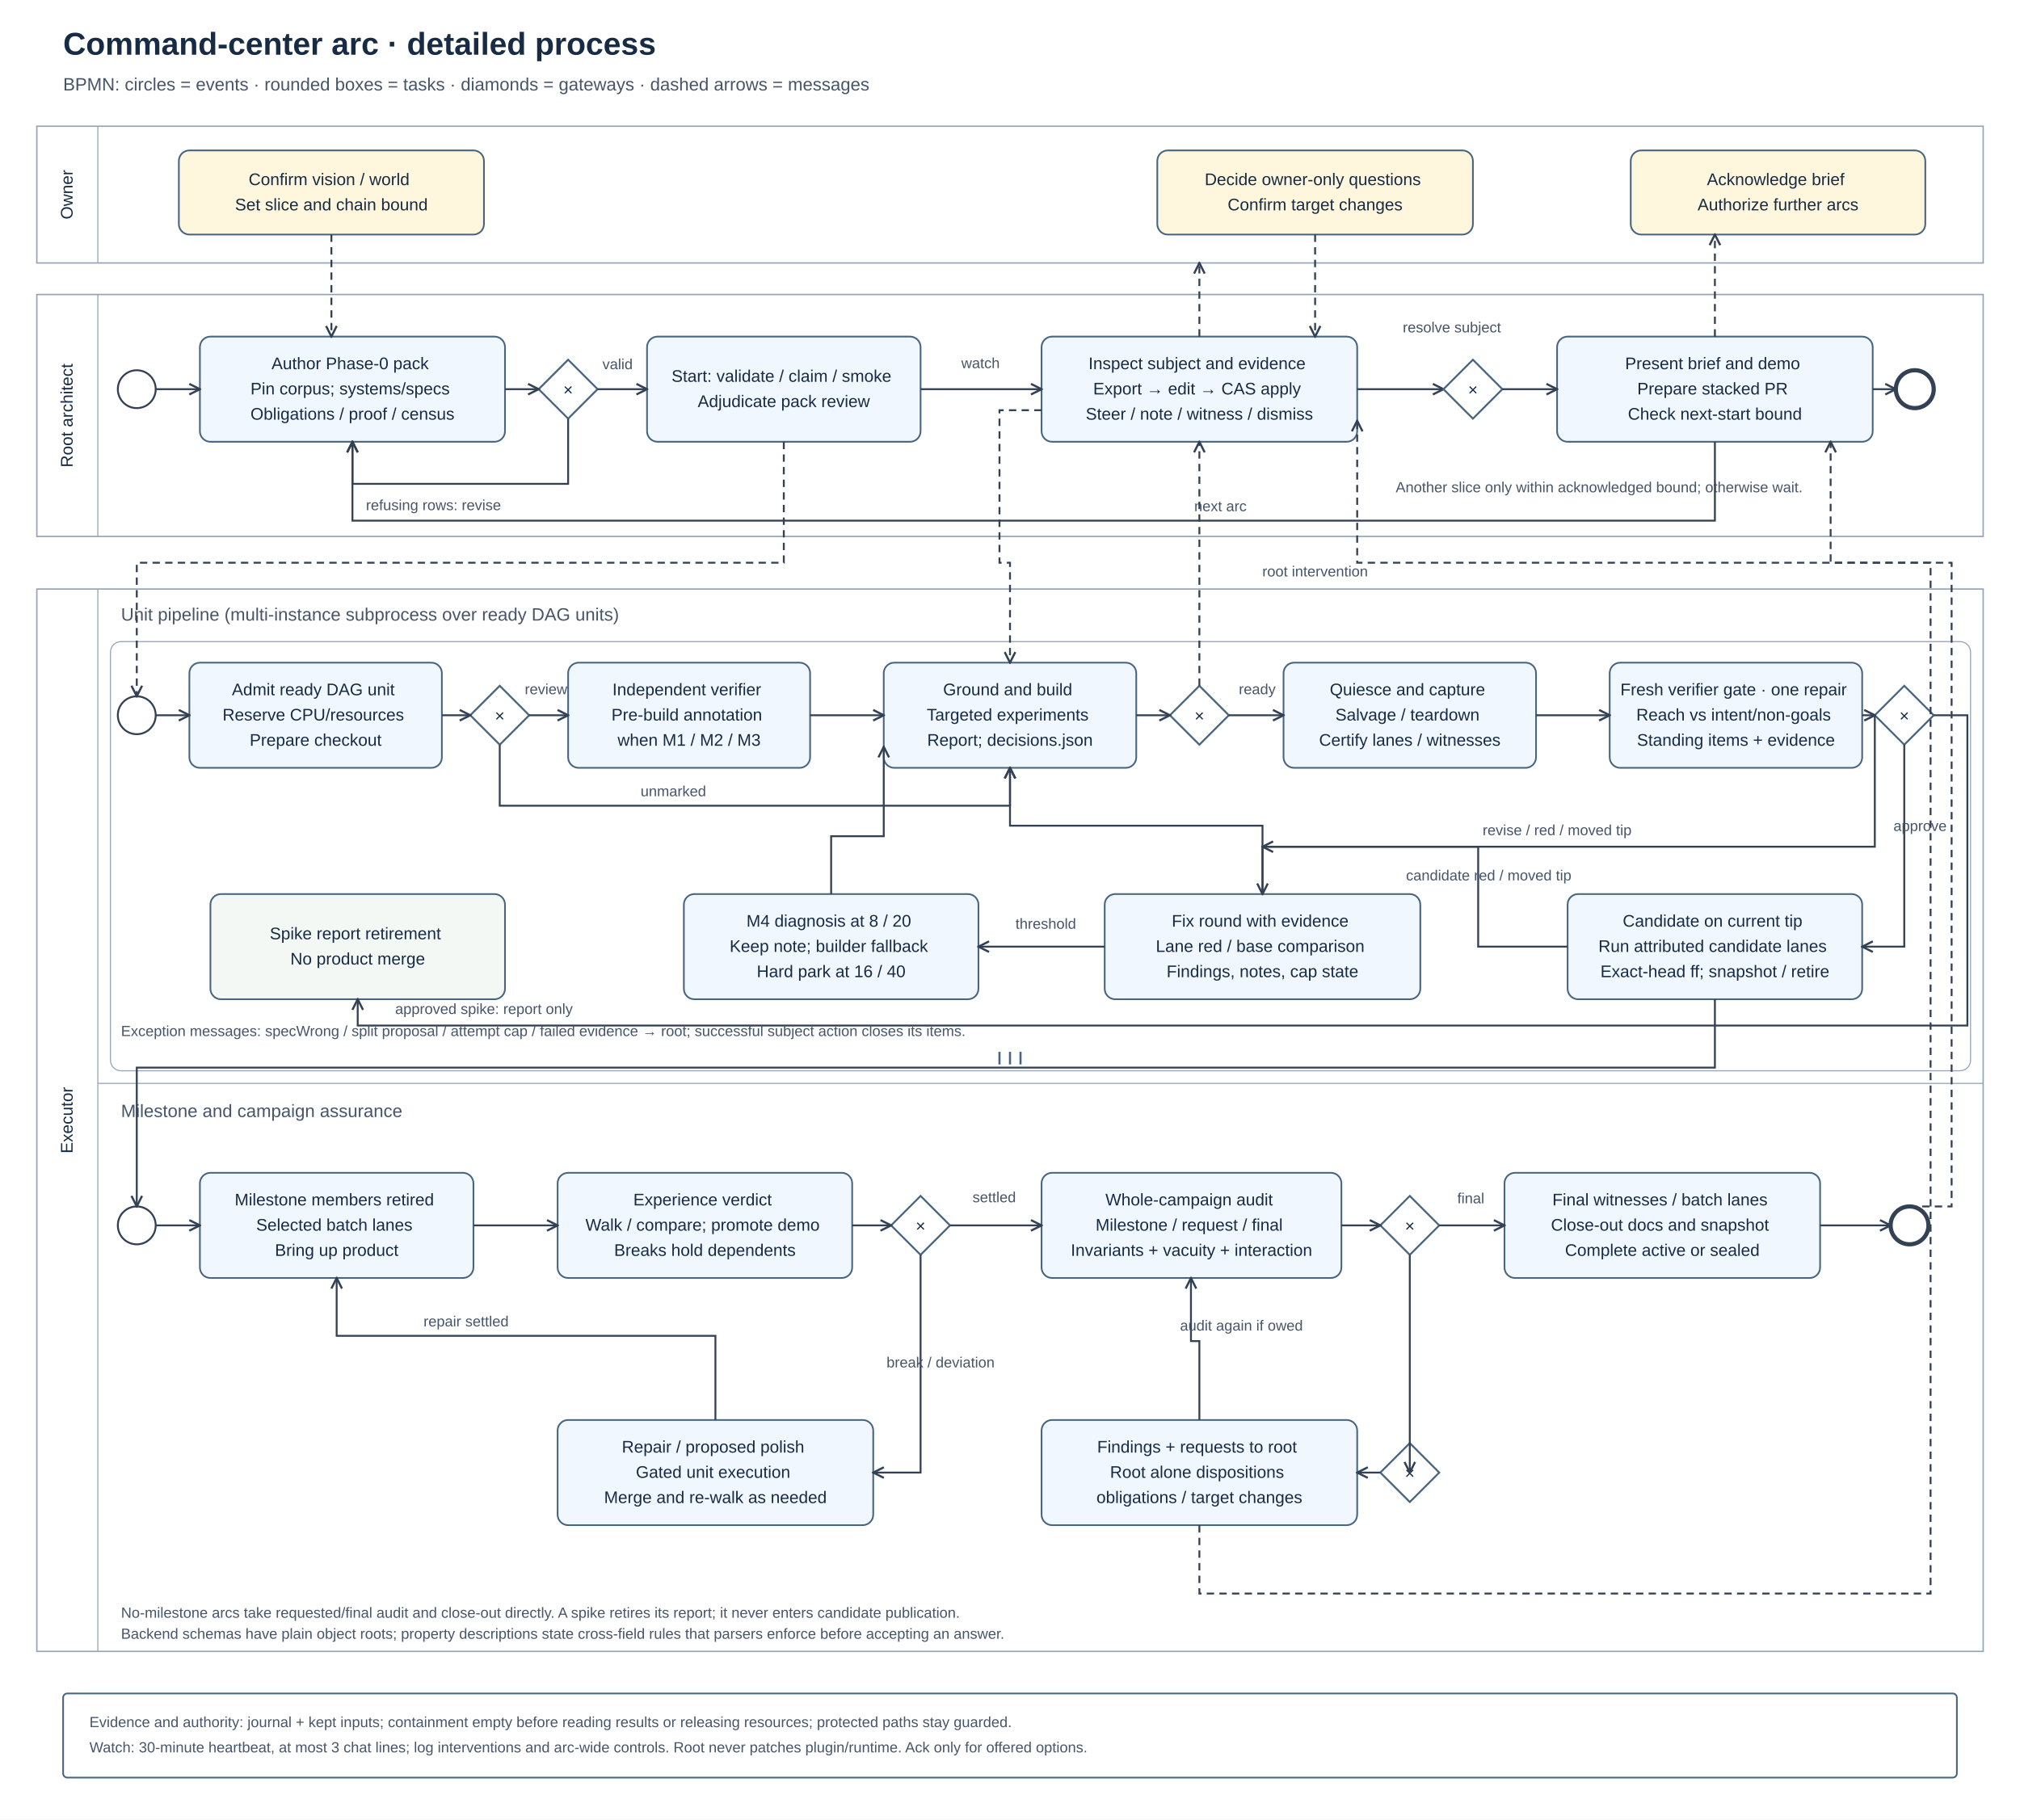
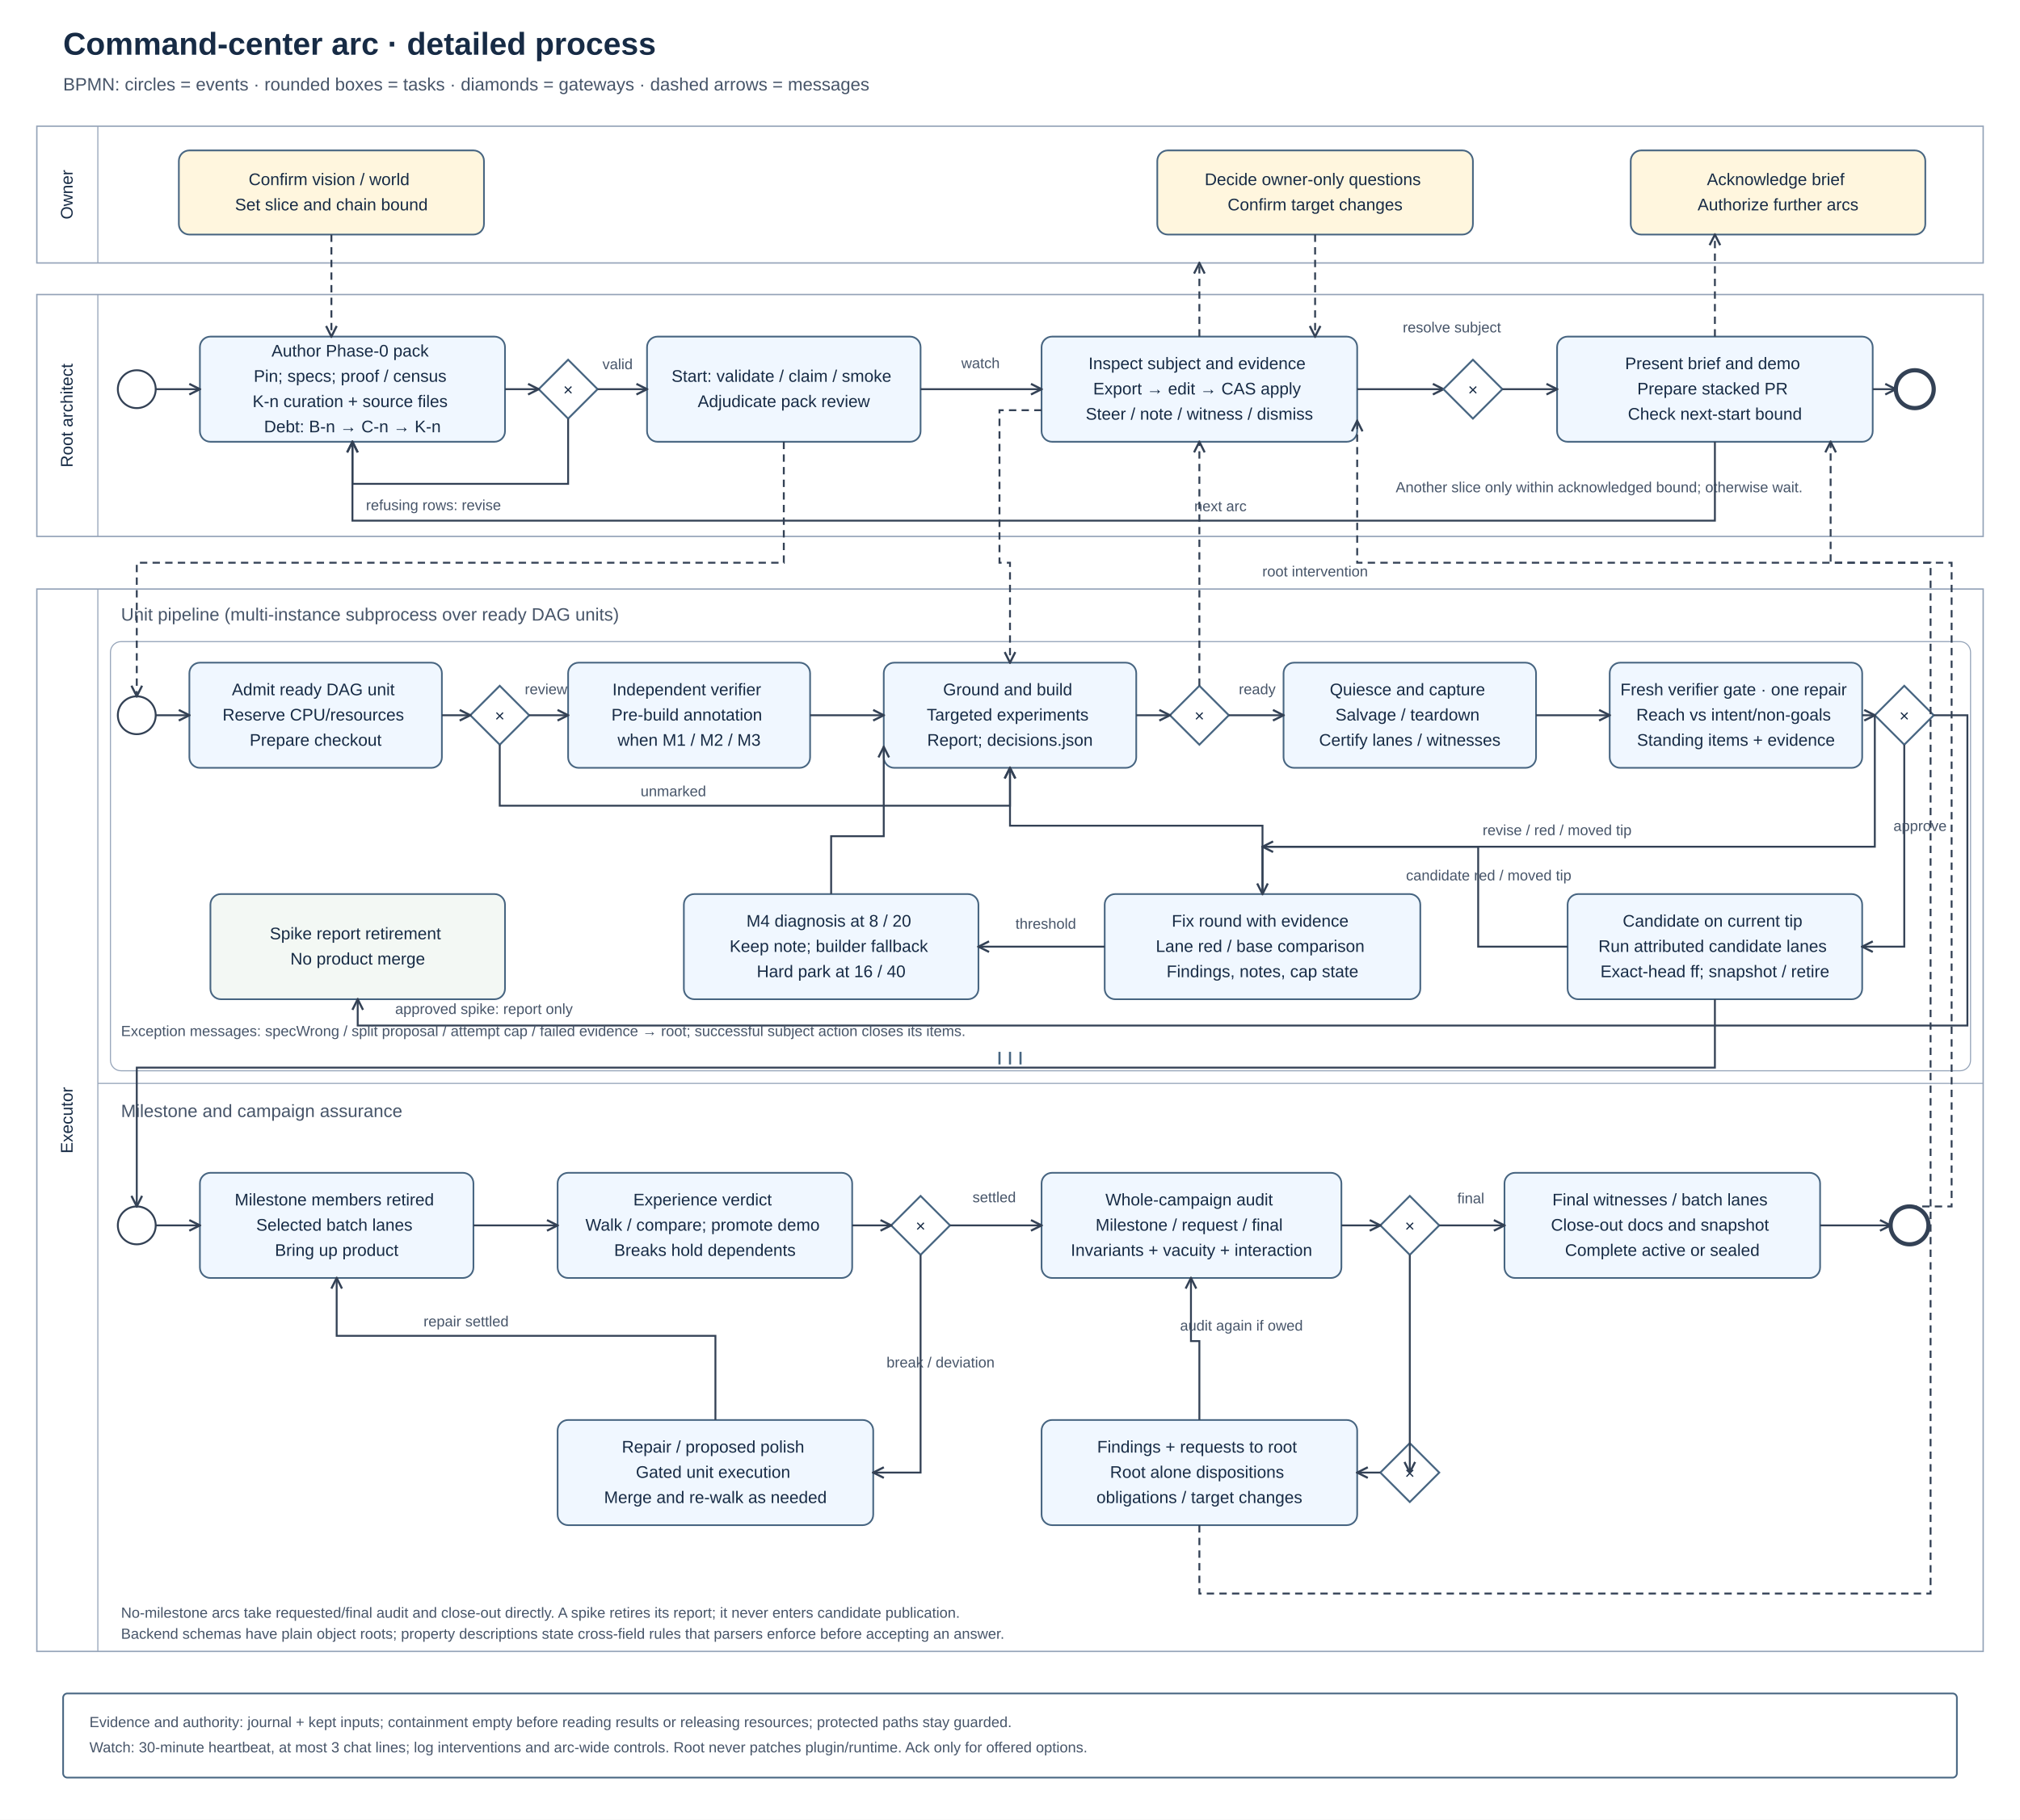
<svg xmlns="http://www.w3.org/2000/svg" width="1920" height="1730" viewBox="0 0 1920 1730" role="img" aria-labelledby="title desc">
  <defs>
    <marker id="arrow" viewBox="0 0 10 10" refX="9" refY="5" markerWidth="7" markerHeight="7" orient="auto-start-reverse">
      <path d="M 1 1 L 9 5 L 1 9" fill="none" stroke="#334155" stroke-width="1.6" />
    </marker>
  </defs>
  <style>text{font-family:Arial,Helvetica,sans-serif;fill:#172b45} .title{font-size:30px;font-weight:700}.sub{font-size:17px;fill:#475569}.label{font-size:16px}.small{font-size:14px;fill:#475569}.task{stroke:#476581;stroke-width:1.6}.edge{fill:none;stroke:#334155;stroke-width:1.8;marker-end:url(#arrow)}.msg{stroke-dasharray:7 5}.pool{fill:#fff;stroke:#94a3b8;stroke-width:1.3}</style>
  <rect width="1920" height="1730" fill="#fff" />
  <text x="60" y="52" class="title" text-anchor="start">
    <tspan x="60" dy="0">Command-center arc · detailed process</tspan>
  </text>
  <text x="60" y="86" class="sub" text-anchor="start">
    <tspan x="60" dy="0">BPMN: circles = events · rounded boxes = tasks · diamonds = gateways · dashed arrows = messages</tspan>
  </text>
  <rect x="35" y="120" width="1850" height="130" class="pool" />
  <path d="M93 120V250" stroke="#94a3b8" />
  <text transform="translate(69 185.0) rotate(-90)" text-anchor="middle" class="label">Owner</text>
  <rect x="35" y="280" width="1850" height="230" class="pool" />
  <path d="M93 280V510" stroke="#94a3b8" />
  <text transform="translate(69 395.0) rotate(-90)" text-anchor="middle" class="label">Root architect</text>
  <rect x="35" y="560" width="1850" height="1010" class="pool" />
  <path d="M93 560V1570" stroke="#94a3b8" />
  <text transform="translate(69 1065.0) rotate(-90)" text-anchor="middle" class="label">Executor</text>
  <rect x="170" y="143" width="290" height="80" rx="10" fill="#fff6de" class="task" />
  <text x="315.0" y="176.0" class="label" text-anchor="middle">
    <tspan x="315.0" dy="0">Confirm vision / world</tspan>
    <tspan x="315.0" dy="24">Set slice and chain bound</tspan>
  </text>
  <rect x="1100" y="143" width="300" height="80" rx="10" fill="#fff6de" class="task" />
  <text x="1250.0" y="176.0" class="label" text-anchor="middle">
    <tspan x="1250.0" dy="0">Decide owner-only questions</tspan>
    <tspan x="1250.0" dy="24">Confirm target changes</tspan>
  </text>
  <rect x="1550" y="143" width="280" height="80" rx="10" fill="#fff6de" class="task" />
  <text x="1690.0" y="176.0" class="label" text-anchor="middle">
    <tspan x="1690.0" dy="0">Acknowledge brief</tspan>
    <tspan x="1690.0" dy="24">Authorize further arcs</tspan>
  </text>
  <circle cx="130" cy="370" r="18" fill="#fff" stroke="#334155" stroke-width="1.8" />
  <rect x="190" y="320" width="290" height="100" rx="10" fill="#f0f7ff" class="task" />
-   <text x="335.0" y="351.0" class="label" text-anchor="middle">
+   <text x="335.0" y="339.0" class="label" text-anchor="middle">
    <tspan x="335.0" dy="0">Author Phase-0 pack</tspan>
-     <tspan x="335.0" dy="24">Pin corpus; systems/specs</tspan>
-     <tspan x="335.0" dy="24">Obligations / proof / census</tspan>
+     <tspan x="335.0" dy="24">Pin; specs; proof / census</tspan>
+     <tspan x="335.0" dy="24">K-n curation + source files</tspan>
+     <tspan x="335.0" dy="24">Debt: B-n → C-n → K-n</tspan>
  </text>
  <path d="M540 342L568 370L540 398L512 370Z" fill="#fff" stroke="#476581" stroke-width="1.8" />
  <text x="540" y="376" class="label" text-anchor="middle">
    <tspan x="540" dy="0">×</tspan>
  </text>
  <rect x="615" y="320" width="260" height="100" rx="10" fill="#f0f7ff" class="task" />
  <text x="745.0" y="363.0" class="label" text-anchor="middle">
    <tspan x="745.0" dy="0">Start: validate / claim / smoke</tspan>
    <tspan x="745.0" dy="24">Adjudicate pack review</tspan>
  </text>
  <rect x="990" y="320" width="300" height="100" rx="10" fill="#f0f7ff" class="task" />
  <text x="1140.0" y="351.0" class="label" text-anchor="middle">
    <tspan x="1140.0" dy="0">Inspect subject and evidence</tspan>
    <tspan x="1140.0" dy="24">Export → edit → CAS apply</tspan>
    <tspan x="1140.0" dy="24">Steer / note / witness / dismiss</tspan>
  </text>
  <rect x="1480" y="320" width="300" height="100" rx="10" fill="#f0f7ff" class="task" />
  <text x="1630.0" y="351.0" class="label" text-anchor="middle">
    <tspan x="1630.0" dy="0">Present brief and demo</tspan>
    <tspan x="1630.0" dy="24">Prepare stacked PR</tspan>
    <tspan x="1630.0" dy="24">Check next-start bound</tspan>
  </text>
  <circle cx="1820" cy="370" r="18" fill="#fff" stroke="#334155" stroke-width="4" />
  <polyline points="148,370 190,370" class="edge" />
  <polyline points="480,370 512,370" class="edge" />
  <polyline points="568,370 615,370" class="edge" />
  <text x="587" y="351" class="small" text-anchor="middle">
    <tspan x="587" dy="0">valid</tspan>
  </text>
  <polyline points="540,398 540,460 335,460 335,420" class="edge" />
  <text x="412" y="485" class="small" text-anchor="middle">
    <tspan x="412" dy="0">refusing rows: revise</tspan>
  </text>
  <polyline points="875,370 990,370" class="edge" />
  <text x="932" y="350" class="small" text-anchor="middle">
    <tspan x="932" dy="0">watch</tspan>
  </text>
  <polyline points="1290,370 1372,370" class="edge" />
  <text x="1380" y="316" class="small" text-anchor="middle">
    <tspan x="1380" dy="0">resolve subject</tspan>
  </text>
  <path d="M1400 342L1428 370L1400 398L1372 370Z" fill="#fff" stroke="#476581" stroke-width="1.8" />
  <text x="1400" y="376" class="label" text-anchor="middle">
    <tspan x="1400" dy="0">×</tspan>
  </text>
  <polyline points="1428,370 1480,370" class="edge" />
  <polyline points="1780,370 1802,370" class="edge" />
  <polyline points="315,223 315,320" class="edge msg" />
  <polyline points="1140,320 1140,250" class="edge msg" />
  <polyline points="1250,223 1250,320" class="edge msg" />
  <polyline points="1630,320 1630,223" class="edge msg" />
  <text x="1520" y="468" class="small" text-anchor="middle">
    <tspan x="1520" dy="0">Another slice only within acknowledged bound; otherwise wait.</tspan>
  </text>
  <polyline points="1630,420 1630,495 335,495 335,420" class="edge" />
  <text x="1160" y="486" class="small" text-anchor="middle">
    <tspan x="1160" dy="0">next arc</tspan>
  </text>
  <path d="M93 1030H1885" stroke="#94a3b8" />
  <text x="115" y="590" class="sub" text-anchor="start">
    <tspan x="115" dy="0">Unit pipeline (multi-instance subprocess over ready DAG units)</tspan>
  </text>
  <rect x="105" y="610" width="1768" height="408" rx="10" fill="none" stroke="#94a3b8" />
  <path d="M950 1000v12 M960 1000v12 M970 1000v12" stroke="#476581" stroke-width="2" />
  <circle cx="130" cy="680" r="18" fill="#fff" stroke="#334155" stroke-width="1.8" />
  <rect x="180" y="630" width="240" height="100" rx="10" fill="#f0f7ff" class="task" />
  <text x="300.0" y="661.0" class="label" text-anchor="middle">
    <tspan x="300.0" dy="0">Admit ready DAG unit</tspan>
    <tspan x="300.0" dy="24">Reserve CPU/resources</tspan>
    <tspan x="300.0" dy="24">Prepare checkout</tspan>
  </text>
  <path d="M475 652L503 680L475 708L447 680Z" fill="#fff" stroke="#476581" stroke-width="1.8" />
  <text x="475" y="686" class="label" text-anchor="middle">
    <tspan x="475" dy="0">×</tspan>
  </text>
  <rect x="540" y="630" width="230" height="100" rx="10" fill="#f0f7ff" class="task" />
  <text x="655.0" y="661.0" class="label" text-anchor="middle">
    <tspan x="655.0" dy="0">Independent verifier</tspan>
    <tspan x="655.0" dy="24">Pre-build annotation</tspan>
    <tspan x="655.0" dy="24">when M1 / M2 / M3</tspan>
  </text>
  <rect x="840" y="630" width="240" height="100" rx="10" fill="#f0f7ff" class="task" />
  <text x="960.0" y="661.0" class="label" text-anchor="middle">
    <tspan x="960.0" dy="0">Ground and build</tspan>
    <tspan x="960.0" dy="24">Targeted experiments</tspan>
    <tspan x="960.0" dy="24">Report; decisions.json</tspan>
  </text>
  <path d="M1140 652L1168 680L1140 708L1112 680Z" fill="#fff" stroke="#476581" stroke-width="1.8" />
  <text x="1140" y="686" class="label" text-anchor="middle">
    <tspan x="1140" dy="0">×</tspan>
  </text>
  <rect x="1220" y="630" width="240" height="100" rx="10" fill="#f0f7ff" class="task" />
  <text x="1340.0" y="661.0" class="label" text-anchor="middle">
    <tspan x="1340.0" dy="0">Quiesce and capture</tspan>
    <tspan x="1340.0" dy="24">Salvage / teardown</tspan>
    <tspan x="1340.0" dy="24">Certify lanes / witnesses</tspan>
  </text>
  <rect x="1530" y="630" width="240" height="100" rx="10" fill="#f0f7ff" class="task" />
  <text x="1650.0" y="661.0" class="label" text-anchor="middle">
    <tspan x="1650.0" dy="0">Fresh verifier gate · one repair</tspan>
    <tspan x="1650.0" dy="24">Reach vs intent/non-goals</tspan>
    <tspan x="1650.0" dy="24">Standing items + evidence</tspan>
  </text>
  <polyline points="148,680 180,680" class="edge" />
  <polyline points="420,680 447,680" class="edge" />
  <polyline points="503,680 540,680" class="edge" />
  <text x="519" y="660" class="small" text-anchor="middle">
    <tspan x="519" dy="0">review</tspan>
  </text>
  <polyline points="770,680 840,680" class="edge" />
  <polyline points="475,708 475,766 960,766 960,730" class="edge" />
  <text x="640" y="757" class="small" text-anchor="middle">
    <tspan x="640" dy="0">unmarked</tspan>
  </text>
  <polyline points="1080,680 1112,680" class="edge" />
  <polyline points="1168,680 1220,680" class="edge" />
  <text x="1195" y="660" class="small" text-anchor="middle">
    <tspan x="1195" dy="0">ready</tspan>
  </text>
  <polyline points="1460,680 1530,680" class="edge" />
  <polyline points="745,420 745,535 130,535 130,662" class="edge msg" />
  <path d="M1810 652L1838 680L1810 708L1782 680Z" fill="#fff" stroke="#476581" stroke-width="1.8" />
  <text x="1810" y="686" class="label" text-anchor="middle">
    <tspan x="1810" dy="0">×</tspan>
  </text>
  <polyline points="1770,680 1782,680" class="edge" />
  <rect x="1490" y="850" width="280" height="100" rx="10" fill="#f0f7ff" class="task" />
  <text x="1630.0" y="881.0" class="label" text-anchor="middle">
    <tspan x="1630.0" dy="0">Candidate on current tip</tspan>
    <tspan x="1630.0" dy="24">Run attributed candidate lanes</tspan>
    <tspan x="1630.0" dy="24">Exact-head ff; snapshot / retire</tspan>
  </text>
  <polyline points="1810,708 1810,900 1770,900" class="edge" />
  <text x="1825" y="790" class="small" text-anchor="middle">
    <tspan x="1825" dy="0">approve</tspan>
  </text>
  <rect x="1050" y="850" width="300" height="100" rx="10" fill="#f0f7ff" class="task" />
  <text x="1200.0" y="881.0" class="label" text-anchor="middle">
    <tspan x="1200.0" dy="0">Fix round with evidence</tspan>
    <tspan x="1200.0" dy="24">Lane red / base comparison</tspan>
    <tspan x="1200.0" dy="24">Findings, notes, cap state</tspan>
  </text>
  <rect x="650" y="850" width="280" height="100" rx="10" fill="#f0f7ff" class="task" />
  <text x="790.0" y="881.0" class="label" text-anchor="middle">
    <tspan x="790.0" dy="0">M4 diagnosis at 8 / 20</tspan>
    <tspan x="790.0" dy="24">Keep note; builder fallback</tspan>
    <tspan x="790.0" dy="24">Hard park at 16 / 40</tspan>
  </text>
  <rect x="200" y="850" width="280" height="100" rx="10" fill="#f3f8f4" class="task" />
  <text x="340.0" y="893.0" class="label" text-anchor="middle">
    <tspan x="340.0" dy="0">Spike report retirement</tspan>
    <tspan x="340.0" dy="24">No product merge</tspan>
  </text>
  <polyline points="1782,680 1782,805 1200,805 1200,850" class="edge" />
  <text x="1480" y="794" class="small" text-anchor="middle">
    <tspan x="1480" dy="0">revise / red / moved tip</tspan>
  </text>
  <polyline points="1200,850 1200,785 960,785 960,730" class="edge" />
  <polyline points="1050,900 930,900" class="edge" />
  <text x="994" y="883" class="small" text-anchor="middle">
    <tspan x="994" dy="0">threshold</tspan>
  </text>
  <polyline points="790,850 790,795 840,795 840,710" class="edge" />
  <polyline points="1838,680 1870,680 1870,975 340,975 340,950" class="edge" />
  <text x="460" y="964" class="small" text-anchor="middle">
    <tspan x="460" dy="0">approved spike: report only</tspan>
  </text>
  <polyline points="1490,900 1405,900 1405,805 1200,805" class="edge" />
  <text x="1415" y="837" class="small" text-anchor="middle">
    <tspan x="1415" dy="0">candidate red / moved tip</tspan>
  </text>
  <text x="115" y="985" class="small" text-anchor="start">
    <tspan x="115" dy="0">Exception messages: specWrong / split proposal / attempt cap / failed evidence → root; successful subject action closes its items.</tspan>
  </text>
  <polyline points="1140,652 1140,535 1140,420" class="edge msg" />
  <text x="1250" y="548" class="small" text-anchor="middle">
    <tspan x="1250" dy="0">root intervention</tspan>
  </text>
  <polyline points="990,390 950,390 950,535 960,535 960,630" class="edge msg" />
  <text x="115" y="1062" class="sub" text-anchor="start">
    <tspan x="115" dy="0">Milestone and campaign assurance</tspan>
  </text>
  <circle cx="130" cy="1165" r="18" fill="#fff" stroke="#334155" stroke-width="1.8" />
  <rect x="190" y="1115" width="260" height="100" rx="10" fill="#f0f7ff" class="task" />
  <text x="320.0" y="1146.0" class="label" text-anchor="middle">
    <tspan x="320.0" dy="0">Milestone members retired</tspan>
    <tspan x="320.0" dy="24">Selected batch lanes</tspan>
    <tspan x="320.0" dy="24">Bring up product</tspan>
  </text>
  <rect x="530" y="1115" width="280" height="100" rx="10" fill="#f0f7ff" class="task" />
  <text x="670.0" y="1146.0" class="label" text-anchor="middle">
    <tspan x="670.0" dy="0">Experience verdict</tspan>
    <tspan x="670.0" dy="24">Walk / compare; promote demo</tspan>
    <tspan x="670.0" dy="24">Breaks hold dependents</tspan>
  </text>
  <path d="M875 1137L903 1165L875 1193L847 1165Z" fill="#fff" stroke="#476581" stroke-width="1.8" />
  <text x="875" y="1171" class="label" text-anchor="middle">
    <tspan x="875" dy="0">×</tspan>
  </text>
  <rect x="990" y="1115" width="285" height="100" rx="10" fill="#f0f7ff" class="task" />
  <text x="1132.5" y="1146.0" class="label" text-anchor="middle">
    <tspan x="1132.5" dy="0">Whole-campaign audit</tspan>
    <tspan x="1132.5" dy="24">Milestone / request / final</tspan>
    <tspan x="1132.5" dy="24">Invariants + vacuity + interaction</tspan>
  </text>
  <path d="M1340 1137L1368 1165L1340 1193L1312 1165Z" fill="#fff" stroke="#476581" stroke-width="1.8" />
  <text x="1340" y="1171" class="label" text-anchor="middle">
    <tspan x="1340" dy="0">×</tspan>
  </text>
  <rect x="1430" y="1115" width="300" height="100" rx="10" fill="#f0f7ff" class="task" />
  <text x="1580.0" y="1146.0" class="label" text-anchor="middle">
    <tspan x="1580.0" dy="0">Final witnesses / batch lanes</tspan>
    <tspan x="1580.0" dy="24">Close-out docs and snapshot</tspan>
    <tspan x="1580.0" dy="24">Complete active or sealed</tspan>
  </text>
  <circle cx="1815" cy="1165" r="18" fill="#fff" stroke="#334155" stroke-width="4" />
  <polyline points="1630,950 1630,1015 130,1015 130,1147" class="edge" />
  <polyline points="148,1165 190,1165" class="edge" />
  <polyline points="450,1165 530,1165" class="edge" />
  <polyline points="810,1165 847,1165" class="edge" />
  <polyline points="903,1165 990,1165" class="edge" />
  <text x="945" y="1143" class="small" text-anchor="middle">
    <tspan x="945" dy="0">settled</tspan>
  </text>
  <polyline points="1275,1165 1312,1165" class="edge" />
  <polyline points="1368,1165 1430,1165" class="edge" />
  <text x="1398" y="1144" class="small" text-anchor="middle">
    <tspan x="1398" dy="0">final</tspan>
  </text>
  <polyline points="1730,1165 1797,1165" class="edge" />
  <rect x="530" y="1350" width="300" height="100" rx="10" fill="#f0f7ff" class="task" />
  <text x="680.0" y="1381.0" class="label" text-anchor="middle">
    <tspan x="680.0" dy="0">Repair / proposed polish</tspan>
    <tspan x="680.0" dy="24">Gated unit execution</tspan>
    <tspan x="680.0" dy="24">Merge and re-walk as needed</tspan>
  </text>
  <rect x="990" y="1350" width="300" height="100" rx="10" fill="#f0f7ff" class="task" />
  <text x="1140.0" y="1381.0" class="label" text-anchor="middle">
    <tspan x="1140.0" dy="0">Findings + requests to root</tspan>
    <tspan x="1140.0" dy="24">Root alone dispositions</tspan>
    <tspan x="1140.0" dy="24">obligations / target changes</tspan>
  </text>
  <path d="M1340 1372L1368 1400L1340 1428L1312 1400Z" fill="#fff" stroke="#476581" stroke-width="1.8" />
  <text x="1340" y="1406" class="label" text-anchor="middle">
    <tspan x="1340" dy="0">×</tspan>
  </text>
  <polyline points="875,1193 875,1400 830,1400" class="edge" />
  <text x="894" y="1300" class="small" text-anchor="middle">
    <tspan x="894" dy="0">break / deviation</tspan>
  </text>
  <polyline points="680,1350 680,1270 320,1270 320,1215" class="edge" />
  <text x="443" y="1261" class="small" text-anchor="middle">
    <tspan x="443" dy="0">repair settled</tspan>
  </text>
  <polyline points="1340,1193 1340,1400" class="edge" />
  <polyline points="1312,1400 1290,1400" class="edge" />
  <polyline points="1140,1350 1140,1275 1132,1275 1132,1215" class="edge" />
  <text x="1180" y="1265" class="small" text-anchor="middle">
    <tspan x="1180" dy="0">audit again if owed</tspan>
  </text>
  <polyline points="1140,1450 1140,1515 1835,1515 1835,535 1290,535 1290,400" class="edge msg" />
  <polyline points="1815,1147 1855,1147 1855,535 1740,535 1740,420" class="edge msg" />
  <text x="115" y="1538" class="small" text-anchor="start">
    <tspan x="115" dy="0">No-milestone arcs take requested/final audit and close-out directly. A spike retires its report; it never enters candidate publication.</tspan>
    <tspan x="115" dy="20">Backend schemas have plain object roots; property descriptions state cross-field rules that parsers enforce before accepting an answer.</tspan>
  </text>
  <rect x="60" y="1610" width="1800" height="80" rx="4" fill="#fff" class="task" />
  <text x="85" y="1642" class="small" text-anchor="start">
    <tspan x="85" dy="0">Evidence and authority: journal + kept inputs; containment empty before reading results or releasing resources; protected paths stay guarded.</tspan>
    <tspan x="85" dy="24">Watch: 30-minute heartbeat, at most 3 chat lines; log interventions and arc-wide controls. Root never patches plugin/runtime. Ack only for offered options.</tspan>
  </text>
</svg>
